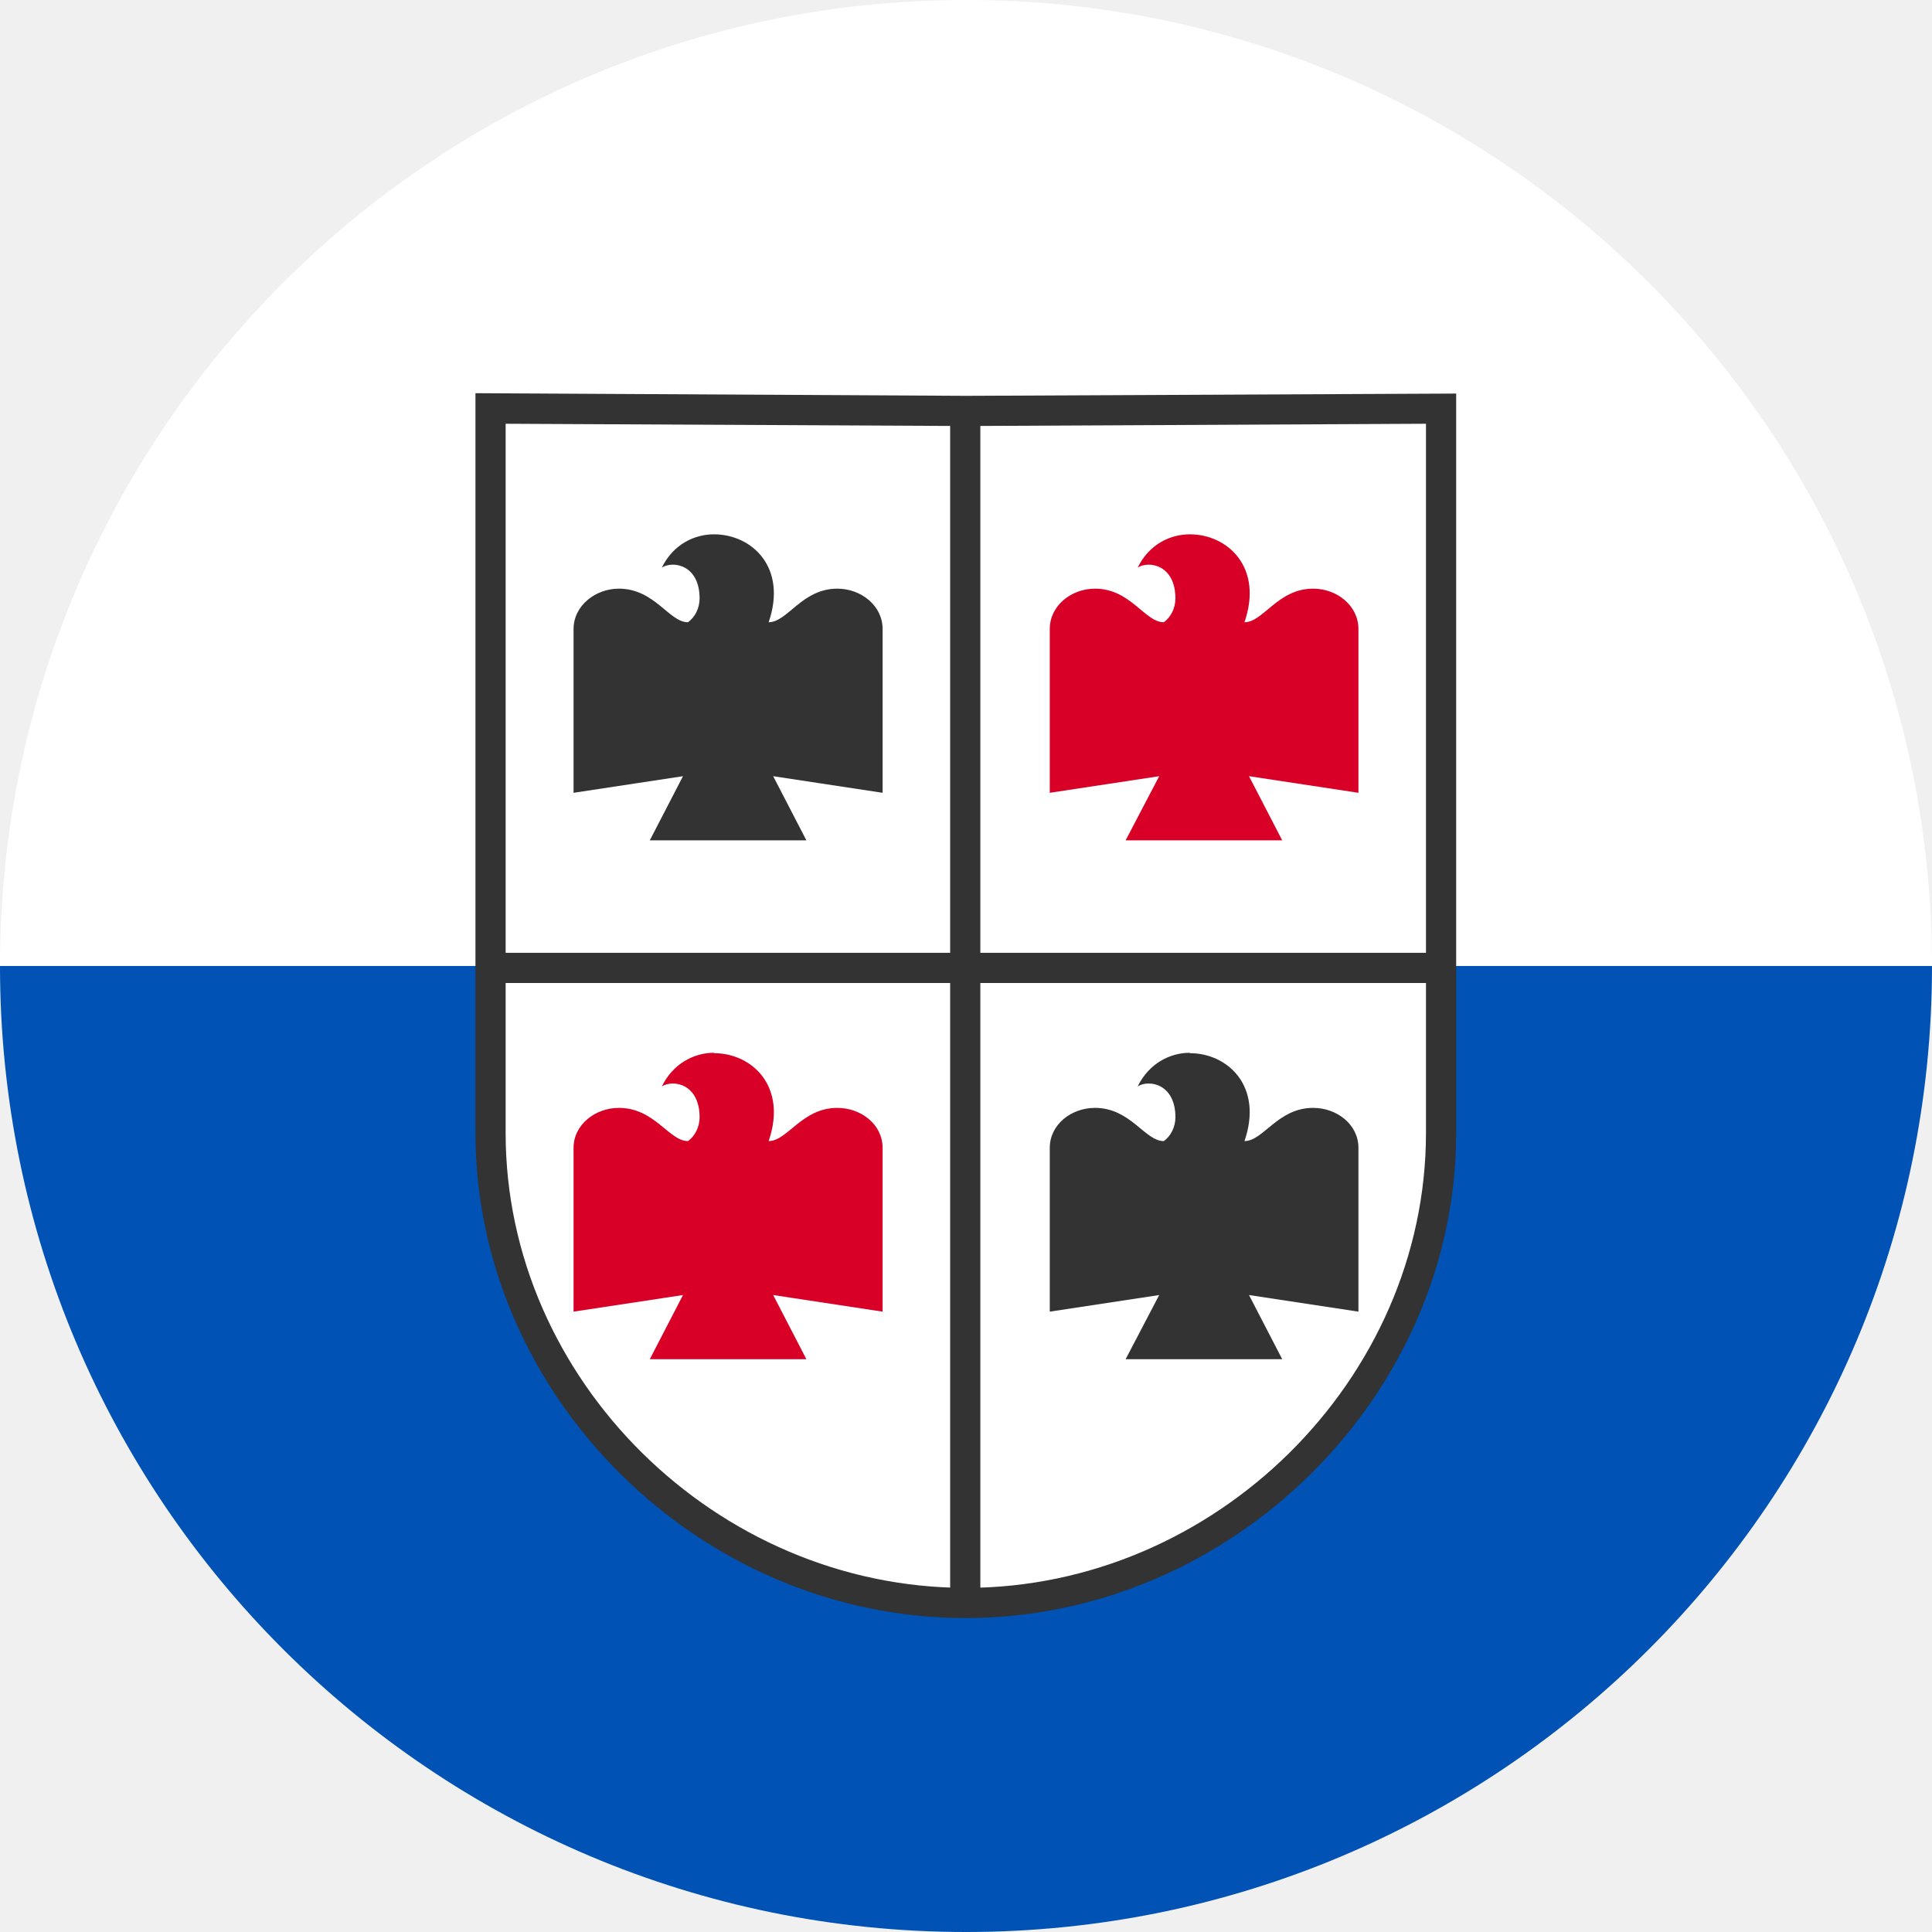
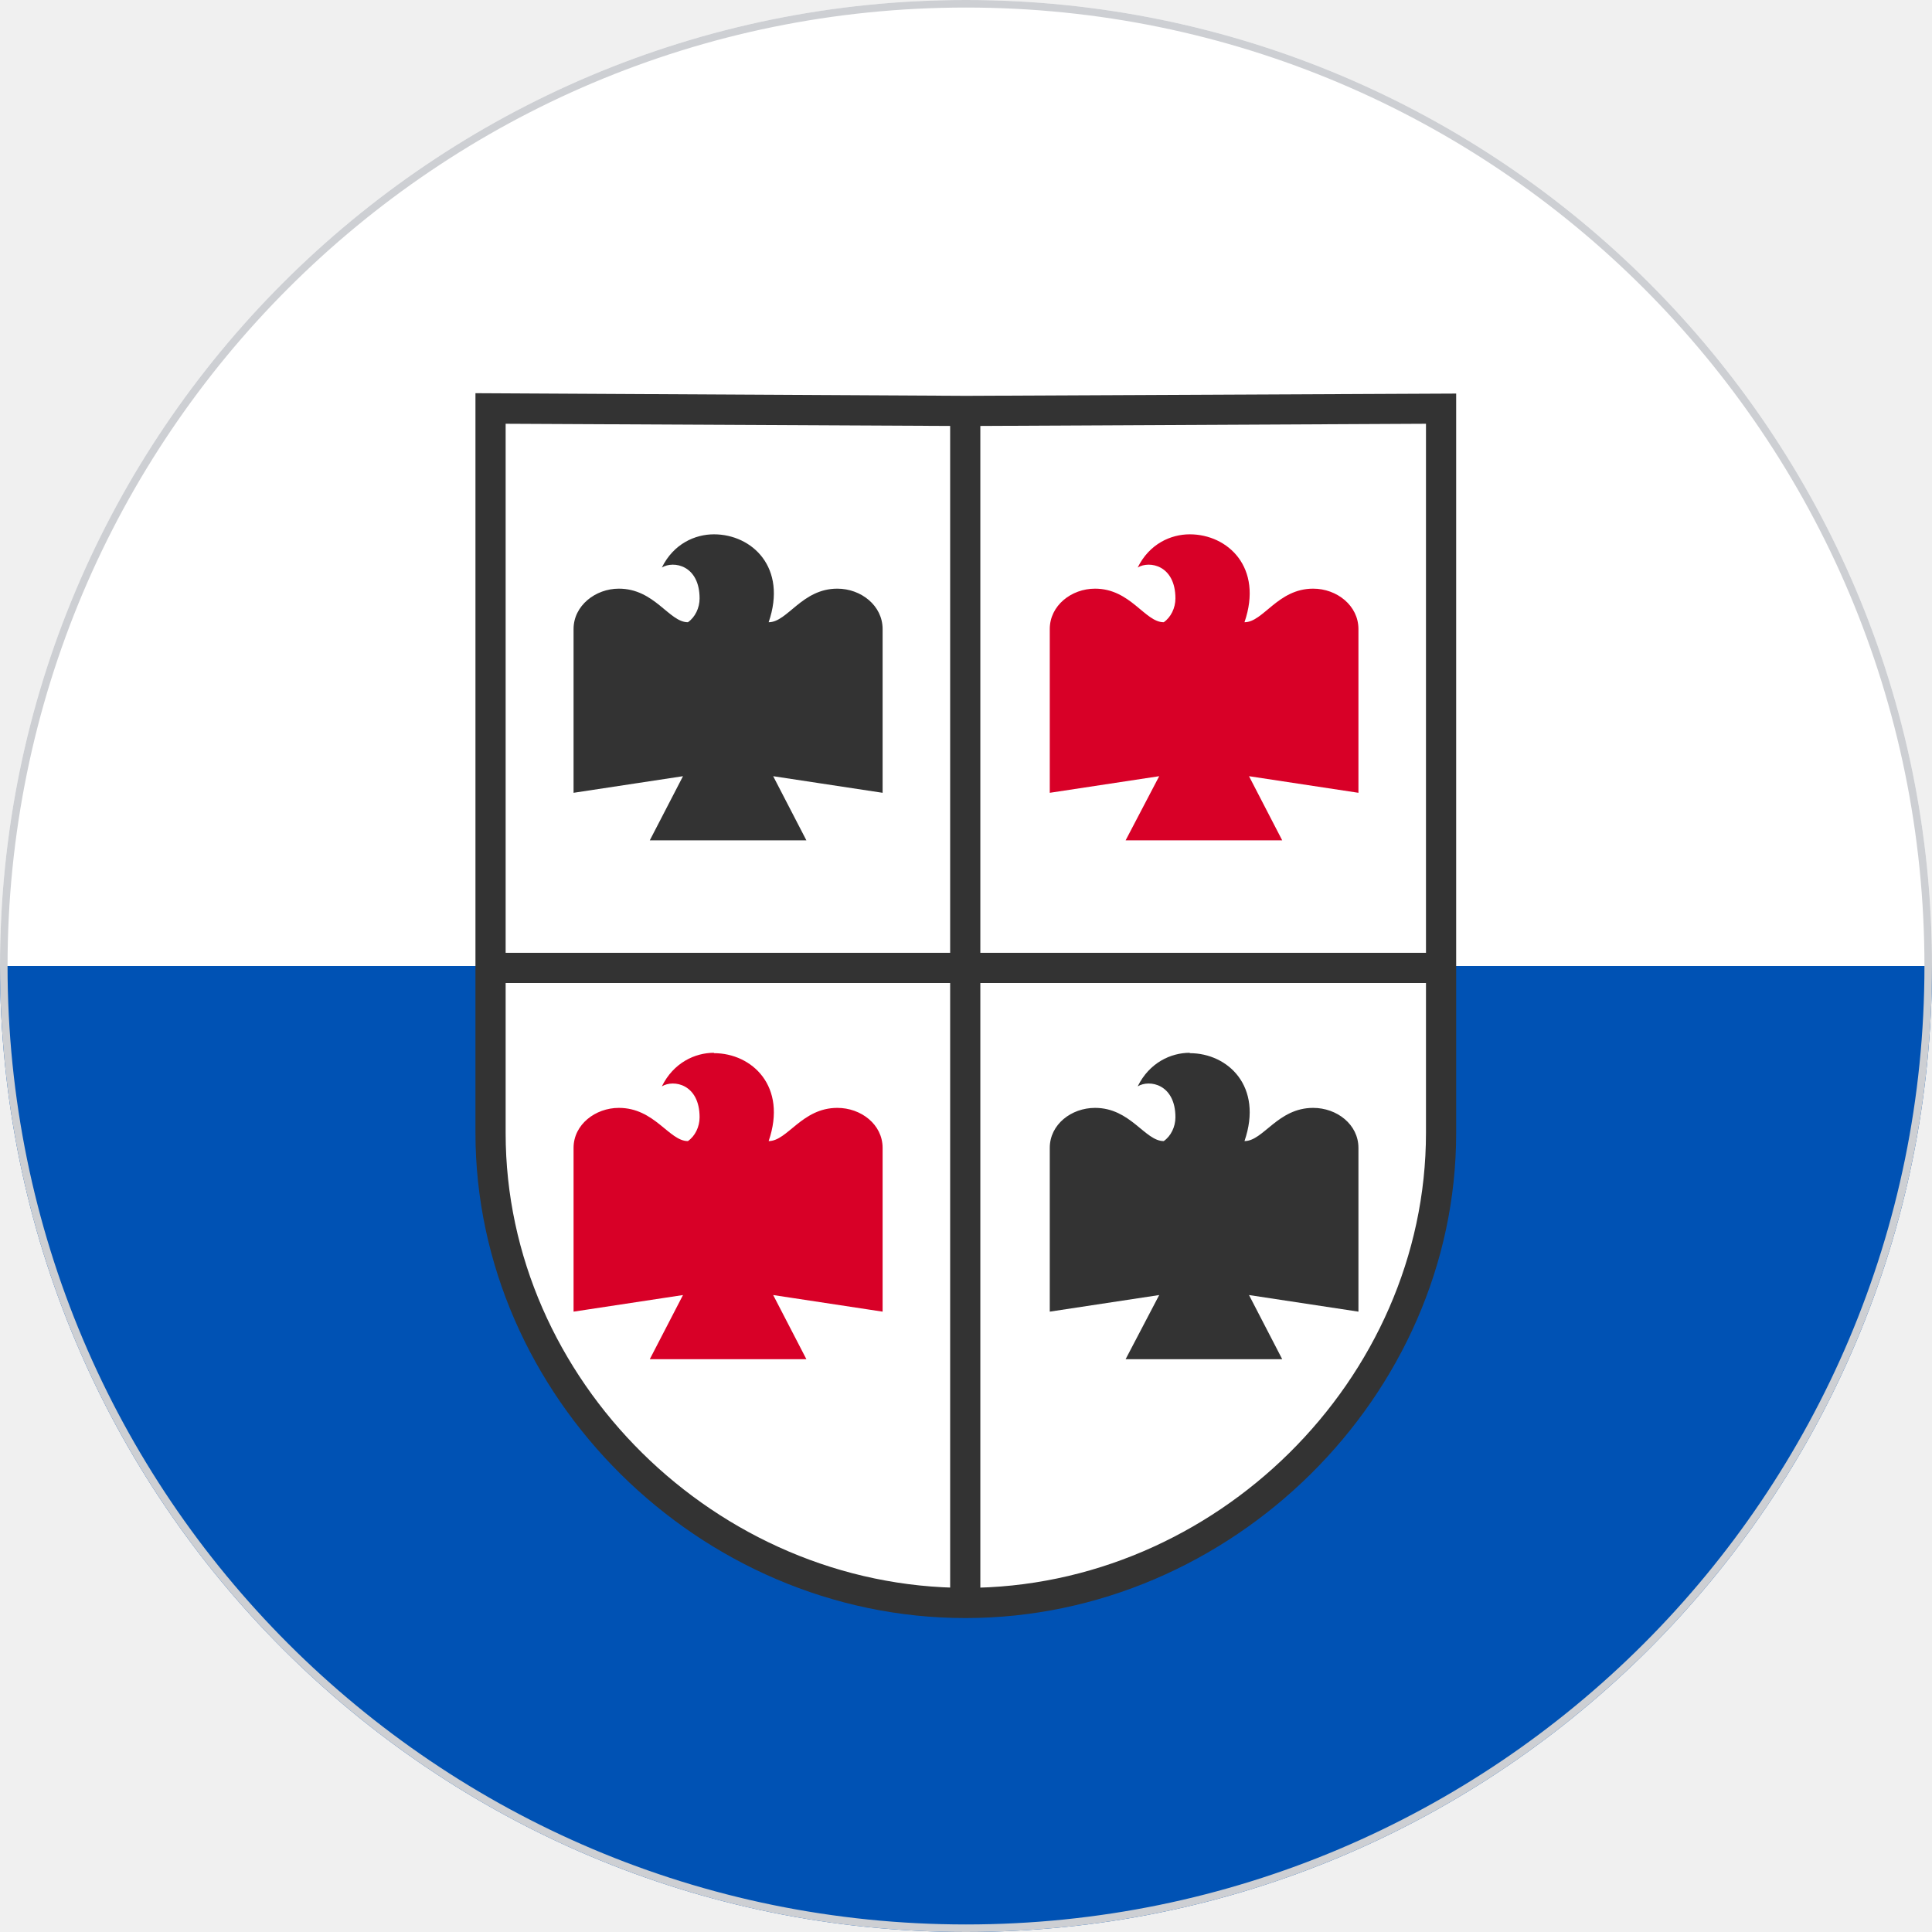
<svg xmlns="http://www.w3.org/2000/svg" width="512" height="512" viewBox="0 0 512 512">
  <defs>
    <clipPath id="c">
      <circle cx="256" cy="256" r="256" />
    </clipPath>
  </defs>
  <g clip-path="url(#c)">
    <path fill="#0052B4" d="M0 512V256l256-64 256 64v256H0Z" />
    <path fill="#FFFFFF" d="M0 256V0h512v256H0Z" />
    <path fill="#FFFFFF" d="M130 108.3v192c0 66.6 56.7 124.5 125.8 124.5s126-58 126-124.6v-192l-126 .7-125.9-.6Z" />
    <path fill="#333" d="M255.8 428.8C185.4 428.8 126 370 126 300.2v-196l130 .7 129.9-.6v196c0 69.6-59.5 128.5-130 128.5ZM134 112.3v188c0 65.3 55.8 120.5 122 120.5 66 0 121.9-55.2 121.9-120.6V112.3l-122 .6-121.9-.6Z" />
    <path fill="#333" d="M259.8 423.9h-8V260.5H130.1v-8h121.7V110.2h8v142.3h121.1v8H259.8v163.4z" />
    <path fill="#333" d="M189.2 141.6c-5 0-10.7 2.5-13.8 8.8 3.1-1.9 10-.6 10 8.2 0 2.5-1.2 5-3.1 6.3-5 0-8.8-8.9-18.3-8.9-6.2 0-12 4.5-12 10.7v43.4l29-4.4-8.8 17h41.5l-8.8-17 29 4.4v-43.4c0-6.2-5.7-10.7-12-10.7-9.4 0-13.2 8.9-18.2 8.9 5-14.5-4.4-23.3-14.5-23.3Z" />
    <path fill="#D80027" d="M315.3 141.6c-5 0-10.7 2.5-13.8 8.8 3.1-1.9 10-.6 10 8.2 0 2.5-1.2 5-3.1 6.3-5 0-8.8-8.9-18.2-8.9-6.3 0-12 4.5-12 10.7v43.4l29-4.4-8.9 17h41.5l-8.8-17 29 4.4v-43.4c0-6.2-5.7-10.7-12-10.7-9.4 0-13.2 8.9-18.2 8.9 5-14.5-4.4-23.3-14.5-23.3ZM189.2 279c-5 0-10.7 2.6-13.8 8.9 3.1-1.9 10-.6 10 8.2 0 2.5-1.2 5-3.1 6.3-5 0-8.8-8.8-18.3-8.8-6.2 0-12 4.4-12 10.6v43.4l29-4.4-8.8 17h41.5l-8.8-17 29 4.4v-43.4c0-6.2-5.7-10.6-12-10.6-9.4 0-13.2 8.8-18.2 8.8 5-14.5-4.4-23.3-14.5-23.3Z" />
    <path fill="#333" d="M315.3 279c-5 0-10.7 2.6-13.8 8.9 3.1-1.9 10-.6 10 8.2 0 2.5-1.2 5-3.1 6.3-5 0-8.8-8.8-18.2-8.8-6.3 0-12 4.4-12 10.6v43.4l29-4.4-8.9 17h41.5l-8.8-17 29 4.4v-43.4c0-6.2-5.7-10.6-12-10.6-9.4 0-13.2 8.8-18.2 8.8 5-14.5-4.4-23.3-14.5-23.3Z" />
+     <circle cx="256" cy="256" r="256" fill="none" stroke="#cdcfd3" stroke-width="4" />
  </g>
</svg>
